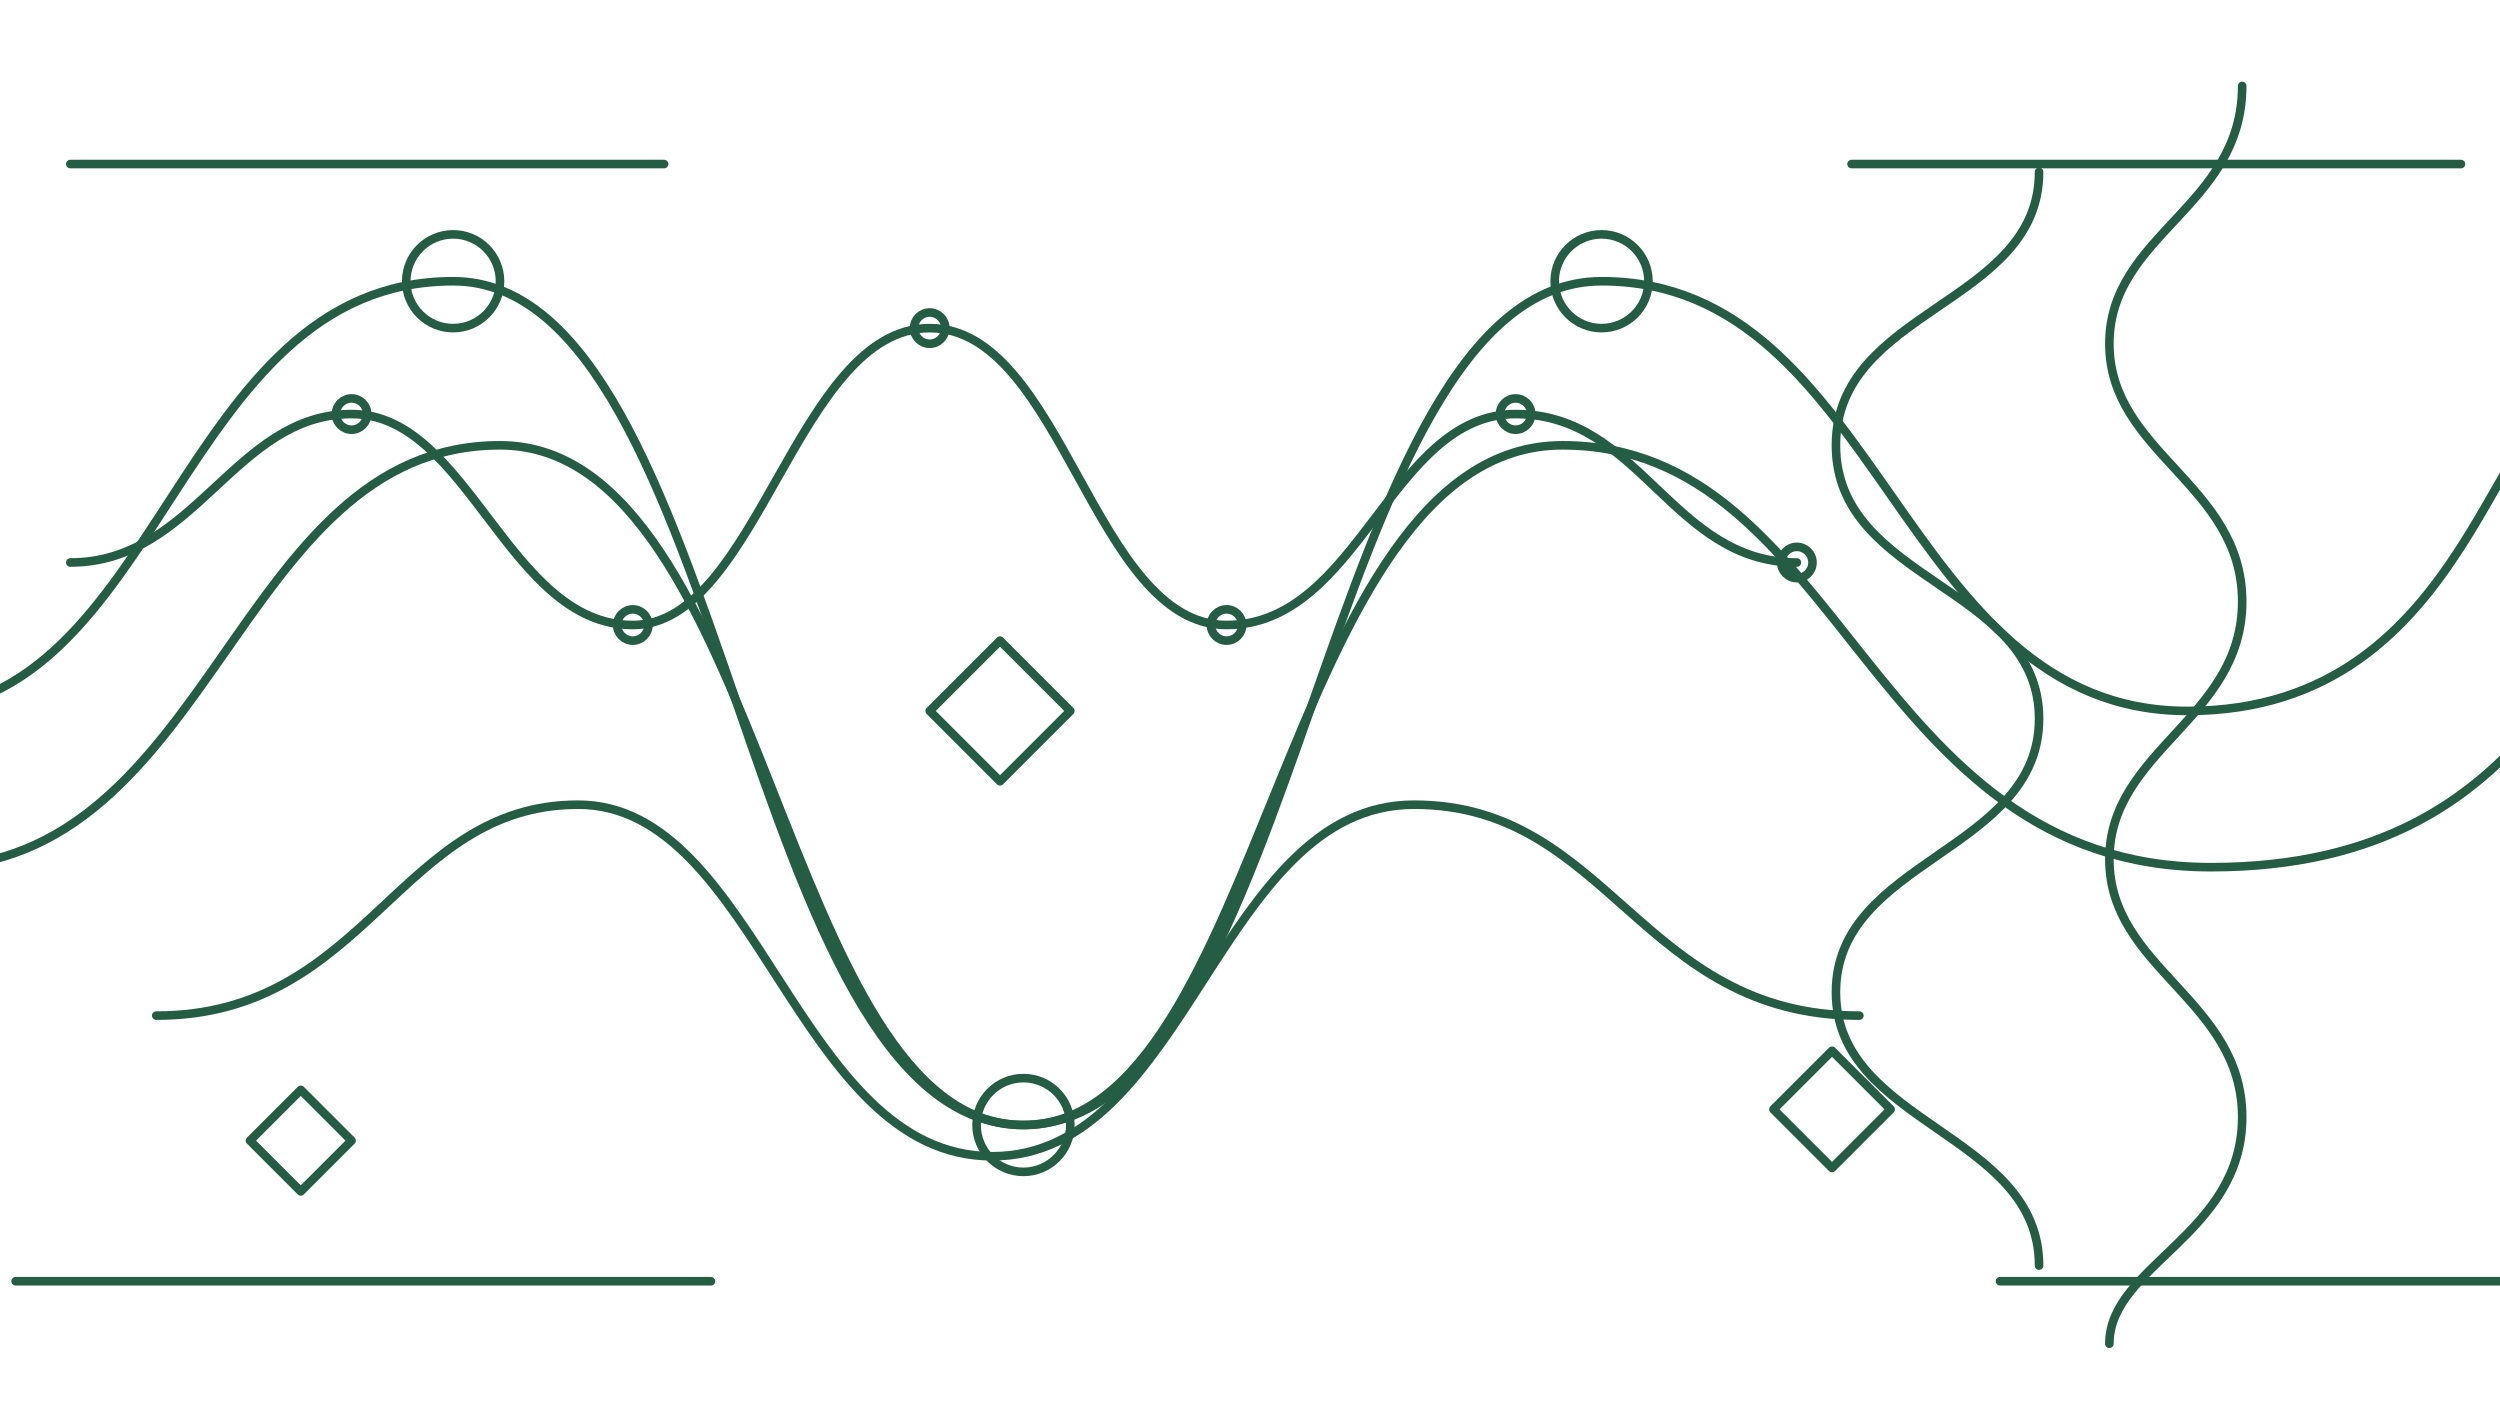
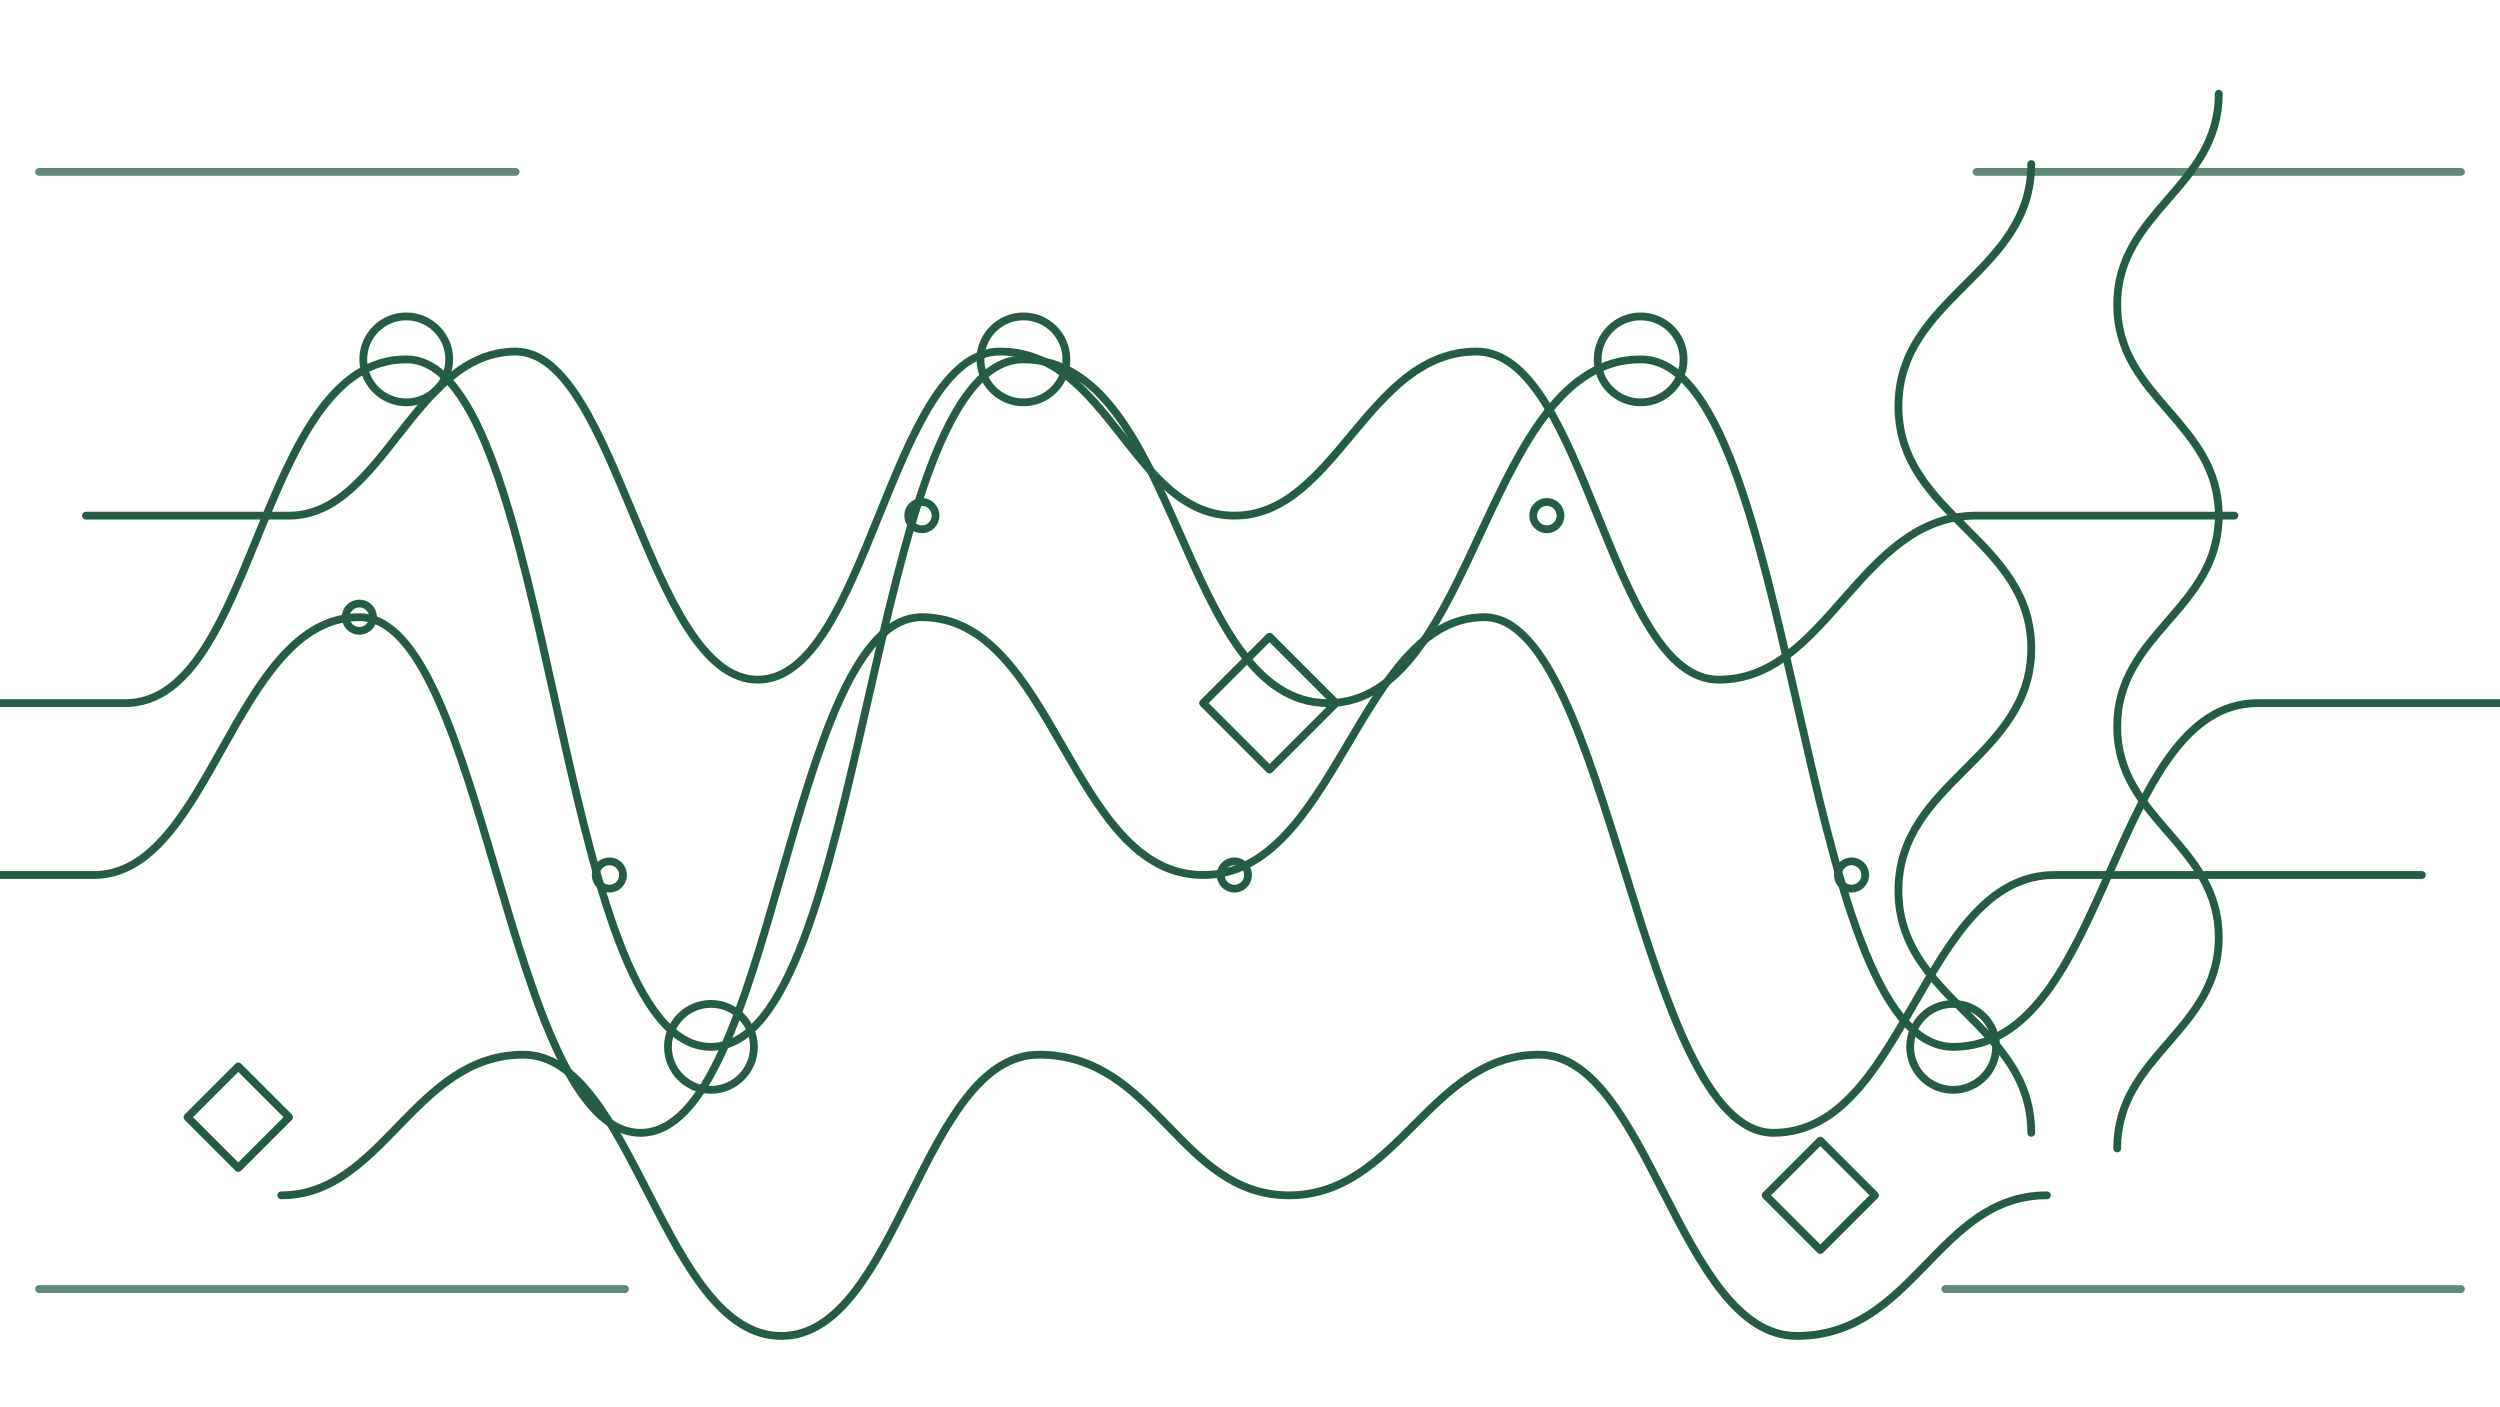
<svg xmlns="http://www.w3.org/2000/svg" viewBox="0 0 640 360" aria-hidden="true">
-   <g fill="none" stroke="#245c44" stroke-width="2.2" stroke-linecap="round" stroke-linejoin="round">
-     <path d="M-24 182C42 182 45 72 116 72s74 216 146 216 76-216 148-216 76 110 150 110 78-84 104-84" />
-     <path d="M-18 222c73 0 78-108 146-108s72 174 134 174 66-174 138-174 78 108 166 108 92-72 120-72" />
-     <path d="M18 144c32 0 42-38 72-38s40 54 72 54 42-76 76-76 42 76 76 76 42-54 74-54 40 38 72 38" />
-     <path d="M40 260c54 0 62-54 108-54s56 90 106 90 58-90 108-90 58 54 114 54" />
-     <path d="M522 44c0 34-52 35-52 70s52 36 52 70-52 36-52 70 52 36 52 70" />
-     <path d="M574 22c0 31-34 38-34 66s34 36 34 66-34 38-34 66 34 36 34 66-34 38-34 58" />
-     <circle cx="116" cy="72" r="12" />
-     <circle cx="262" cy="288" r="12" />
-     <circle cx="410" cy="72" r="12" />
-     <circle cx="90" cy="106" r="4" />
-     <circle cx="162" cy="160" r="4" />
-     <circle cx="238" cy="84" r="4" />
-     <circle cx="314" cy="160" r="4" />
-     <circle cx="388" cy="106" r="4" />
-     <circle cx="460" cy="144" r="4" />
-     <path d="m238 182 18-18 18 18-18 18zM454 284l15-15 15 15-15 15zM64 292l13-13 13 13-13 13z" />
-     <path d="M4 328h178m330 0h152M18 42h152m304 0h156" />
+   <g fill="none" stroke="#245c44" stroke-width="2" stroke-linecap="round" stroke-linejoin="round">
+     <path d="M-24 180h56c34 0 34-88 72-88s38 176 78 176 40-176 80-176 40 88 78 88 40-88 80-88 40 176 80 176 40-88 78-88h66" />
+     <path d="M-18 224h42c30 0 36-66 68-66s38 132 72 132 38-132 72-132 38 66 72 66 40-66 72-66 40 132 74 132 38-66 72-66h94" />
+     <path d="M22 132h52c24 0 32-42 58-42s34 84 62 84 34-84 62-84 34 42 60 42 34-42 62-42 34 84 62 84 36-42 66-42h66" />
+     <path d="M72 306c26 0 34-36 62-36s36 72 66 72 36-72 66-72 36 36 64 36 36-36 64-36 36 72 66 72 36-36 64-36" />
+     <path d="M520 42c0 28-34 34-34 62s34 34 34 62-34 34-34 62 34 34 34 62" />
+     <path d="M568 24c0 24-26 30-26 54s26 30 26 54-26 30-26 54 26 30 26 54-26 30-26 54" />
+     <circle cx="104" cy="92" r="11" />
+     <circle cx="182" cy="268" r="11" />
+     <circle cx="262" cy="92" r="11" />
+     <circle cx="420" cy="92" r="11" />
+     <circle cx="500" cy="268" r="11" />
+     <circle cx="92" cy="158" r="3.5" />
+     <circle cx="156" cy="224" r="3.5" />
+     <circle cx="236" cy="132" r="3.5" />
+     <circle cx="316" cy="224" r="3.5" />
+     <circle cx="396" cy="132" r="3.5" />
+     <circle cx="474" cy="224" r="3.5" />
+     <path d="m308 180 17-17 17 17-17 17z" />
+     <path d="m452 306 14-14 14 14-14 14z" />
+     <path d="m48 286 13-13 13 13-13 13z" />
+     <path d="M10 44h122m374 0h124M10 330h150m338 0h132" opacity=".72" />
  </g>
</svg>
